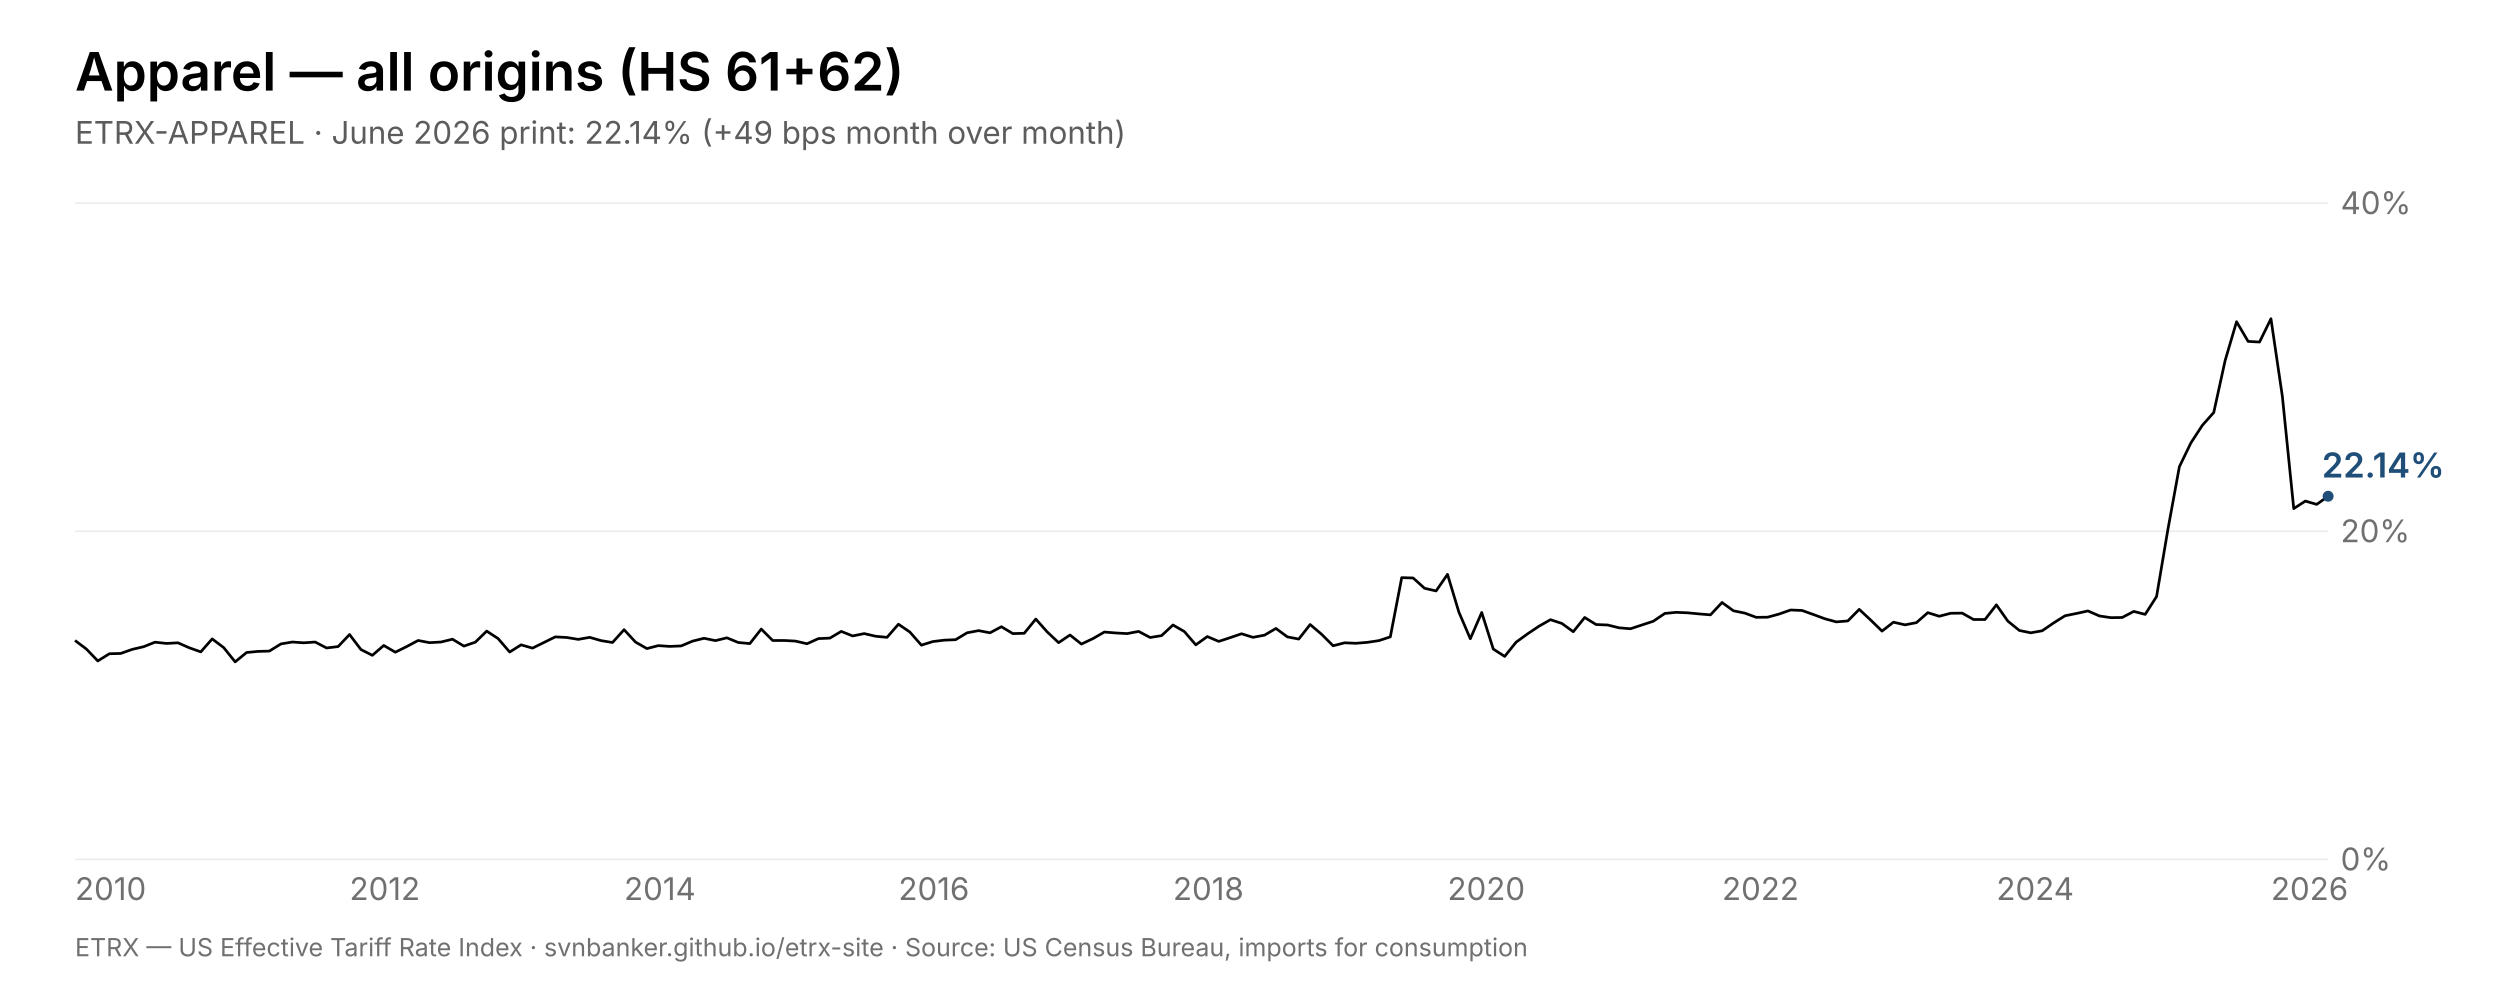
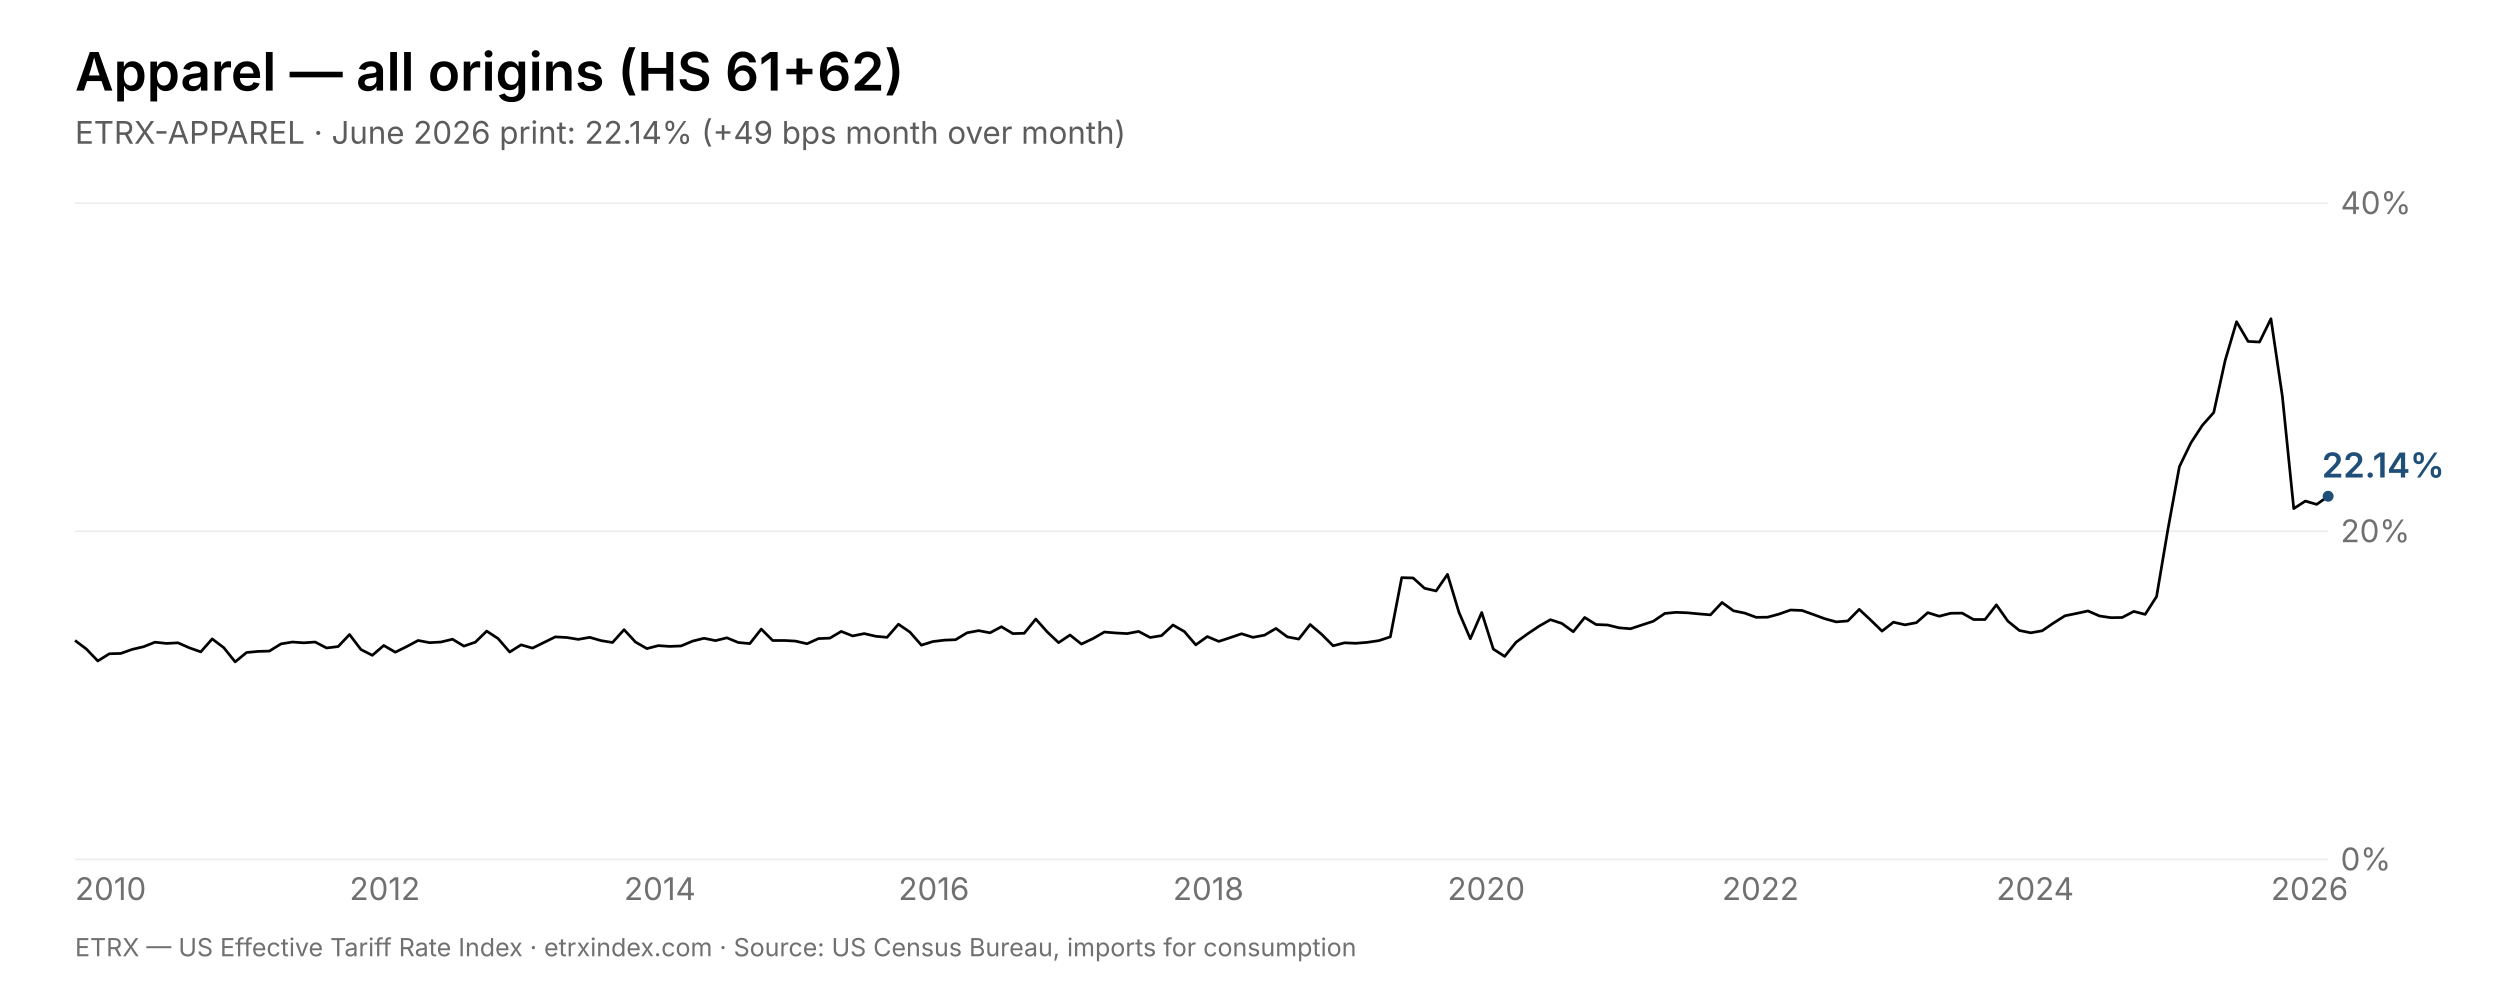
<svg xmlns="http://www.w3.org/2000/svg" viewBox="0 0 1600 640" width="1600" height="640" font-family="Inter, Helvetica, Arial, sans-serif">
  <rect width="1600" height="640" fill="#fff" />
  <text x="48" y="58" font-size="34" font-weight="600" fill="#000000">Apparel — all origins (HS 61+62)</text>
  <text x="48" y="92" font-size="20" fill="rgba(0,0,0,0.64)">ETRX-APPAREL · June 2026 print: 22.14% (+49 bps month over month)</text>
  <line x1="48" y1="550.0" x2="1490" y2="550.0" stroke="rgba(0,0,0,0.08)" stroke-width="1" />
  <text x="1498" y="557.0" font-size="20" fill="rgba(0,0,0,0.56)">0%</text>
  <line x1="48" y1="340.0" x2="1490" y2="340.0" stroke="rgba(0,0,0,0.08)" stroke-width="1" />
  <text x="1498" y="347.0" font-size="20" fill="rgba(0,0,0,0.56)">20%</text>
  <line x1="48" y1="130.0" x2="1490" y2="130.0" stroke="rgba(0,0,0,0.08)" stroke-width="1" />
  <text x="1498" y="137.0" font-size="20" fill="rgba(0,0,0,0.56)">40%</text>
  <text x="48.0" y="576" font-size="20" fill="rgba(0,0,0,0.56)">2010</text>
  <text x="223.7" y="576" font-size="20" fill="rgba(0,0,0,0.56)">2012</text>
  <text x="399.4" y="576" font-size="20" fill="rgba(0,0,0,0.56)">2014</text>
  <text x="575.0" y="576" font-size="20" fill="rgba(0,0,0,0.56)">2016</text>
  <text x="750.7" y="576" font-size="20" fill="rgba(0,0,0,0.56)">2018</text>
  <text x="926.4" y="576" font-size="20" fill="rgba(0,0,0,0.56)">2020</text>
  <text x="1102.1" y="576" font-size="20" fill="rgba(0,0,0,0.56)">2022</text>
  <text x="1277.7" y="576" font-size="20" fill="rgba(0,0,0,0.56)">2024</text>
  <text x="1453.4" y="576" font-size="20" fill="rgba(0,0,0,0.56)">2026</text>
  <polyline points="48.0,409.9 55.3,415.4 62.6,423.0 70.0,418.4 77.3,418.2 84.6,415.6 91.9,413.9 99.2,411.0 106.6,411.8 113.9,411.4 121.2,414.6 128.5,417.2 135.8,408.9 143.2,414.5 150.5,423.6 157.8,417.6 165.1,416.9 172.4,416.7 179.8,412.1 187.1,410.9 194.4,411.4 201.7,410.9 209.0,414.7 216.4,413.8 223.7,406.1 231.0,415.7 238.3,419.4 245.6,413.1 253.0,417.4 260.3,413.8 267.6,409.9 274.9,411.3 282.2,410.9 289.6,409.1 296.9,413.5 304.2,411.0 311.5,403.9 318.8,408.7 326.2,417.3 333.5,412.7 340.8,414.8 348.1,411.2 355.4,407.6 362.8,408.0 370.1,409.2 377.4,407.9 384.7,410.0 392.0,411.2 399.4,403.0 406.7,410.9 414.0,415.1 421.3,413.2 428.6,413.7 435.9,413.4 443.3,410.3 450.6,408.5 457.9,410.0 465.2,408.2 472.5,411.2 479.9,411.9 487.2,402.6 494.5,409.9 501.8,409.9 509.1,410.3 516.5,412.0 523.8,408.7 531.1,408.4 538.4,404.1 545.7,407.0 553.1,405.5 560.4,407.2 567.7,407.9 575.0,399.5 582.3,404.5 589.7,412.9 597.0,410.6 604.3,409.7 611.6,409.4 618.9,405.0 626.3,403.6 633.6,405.0 640.9,401.1 648.2,405.5 655.5,405.3 662.9,396.2 670.2,404.4 677.5,411.3 684.8,406.4 692.1,412.2 699.5,408.7 706.8,404.5 714.1,405.1 721.4,405.5 728.7,404.1 736.1,408.0 743.4,406.8 750.7,400.0 758.0,404.2 765.3,412.7 772.7,407.4 780.0,410.5 787.3,408.1 794.6,405.6 801.9,407.9 809.3,406.5 816.6,402.2 823.9,407.6 831.2,409.0 838.5,399.7 845.9,406.0 853.2,413.3 860.5,411.4 867.8,411.7 875.1,411.1 882.5,410.0 889.8,407.6 897.1,369.7 904.4,369.9 911.7,376.5 919.1,378.2 926.4,367.6 933.7,391.8 941.0,408.8 948.3,392.0 955.7,415.4 963.0,420.1 970.3,411.0 977.6,405.7 984.9,400.8 992.3,396.6 999.6,399.0 1006.9,404.3 1014.2,395.2 1021.5,399.7 1028.9,400.0 1036.2,401.8 1043.5,402.4 1050.8,400.0 1058.1,397.6 1065.5,392.6 1072.8,391.9 1080.1,392.2 1087.4,392.9 1094.7,393.5 1102.1,385.6 1109.4,390.9 1116.7,392.4 1124.0,395.1 1131.3,395.0 1138.6,393.0 1146.0,390.4 1153.3,390.7 1160.6,393.3 1167.9,396.0 1175.2,398.0 1182.6,397.4 1189.9,390.0 1197.2,396.8 1204.5,403.9 1211.8,398.2 1219.2,399.9 1226.5,398.5 1233.8,392.1 1241.1,394.4 1248.4,392.5 1255.8,392.4 1263.1,396.5 1270.4,396.5 1277.7,387.1 1285.0,397.5 1292.4,403.5 1299.7,405.0 1307.0,403.7 1314.3,398.7 1321.6,394.1 1329.0,392.6 1336.3,391.0 1343.6,394.2 1350.9,395.3 1358.2,395.2 1365.6,391.3 1372.9,393.2 1380.2,381.8 1387.5,338.6 1394.8,298.7 1402.2,283.4 1409.5,272.2 1416.8,264.0 1424.1,230.7 1431.4,205.9 1438.8,218.5 1446.1,218.9 1453.4,204.0 1460.7,253.6 1468.0,325.5 1475.4,320.7 1482.7,322.8 1490.0,317.6" fill="none" stroke="#000000" stroke-width="1.75" stroke-linejoin="round" />
  <circle cx="1490.0" cy="317.6" r="3.5" fill="#1f4e79" />
  <text x="1486.0" y="305.6" font-size="22" font-weight="600" fill="#1f4e79">22.14%</text>
-   <text x="48" y="612" font-size="16" fill="rgba(0,0,0,0.56)">ETRX — US Effective Tariff Rate Index · svnbanker.github.io/etrx-site · Source: US Census Bureau, imports for consumption</text>
+   <text x="48" y="612" font-size="16" fill="rgba(0,0,0,0.56)">ETRX — US Effective Tariff Rate Index · etrxindex.com · Source: US Census Bureau, imports for consumption</text>
</svg>
